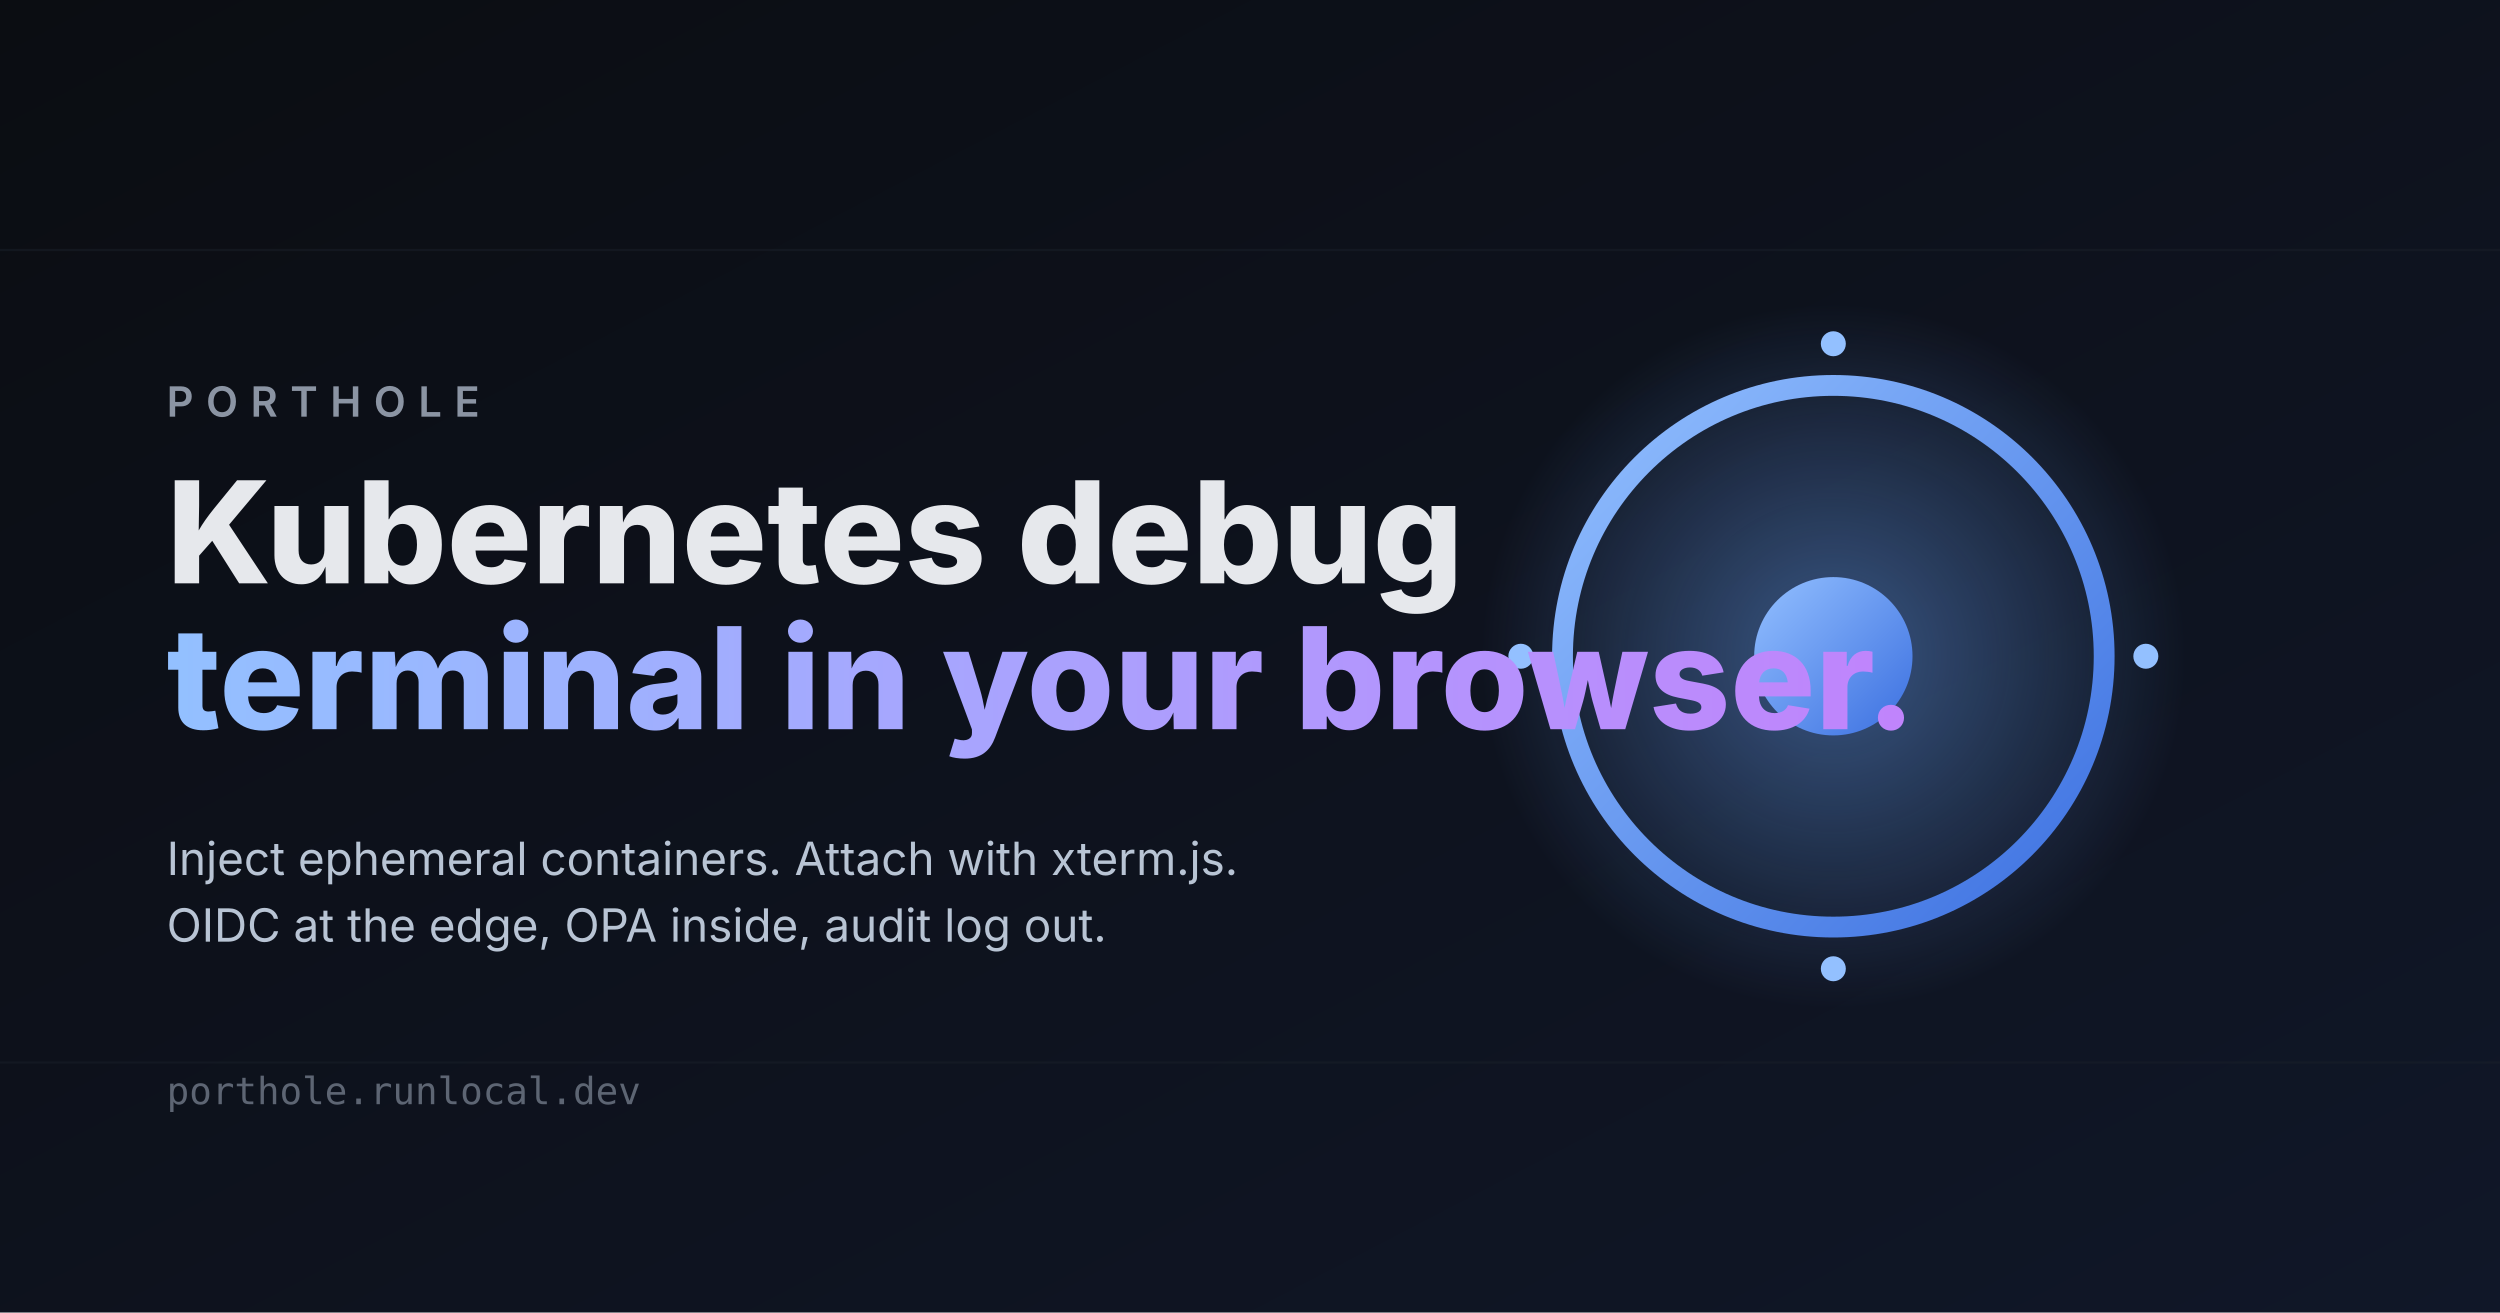
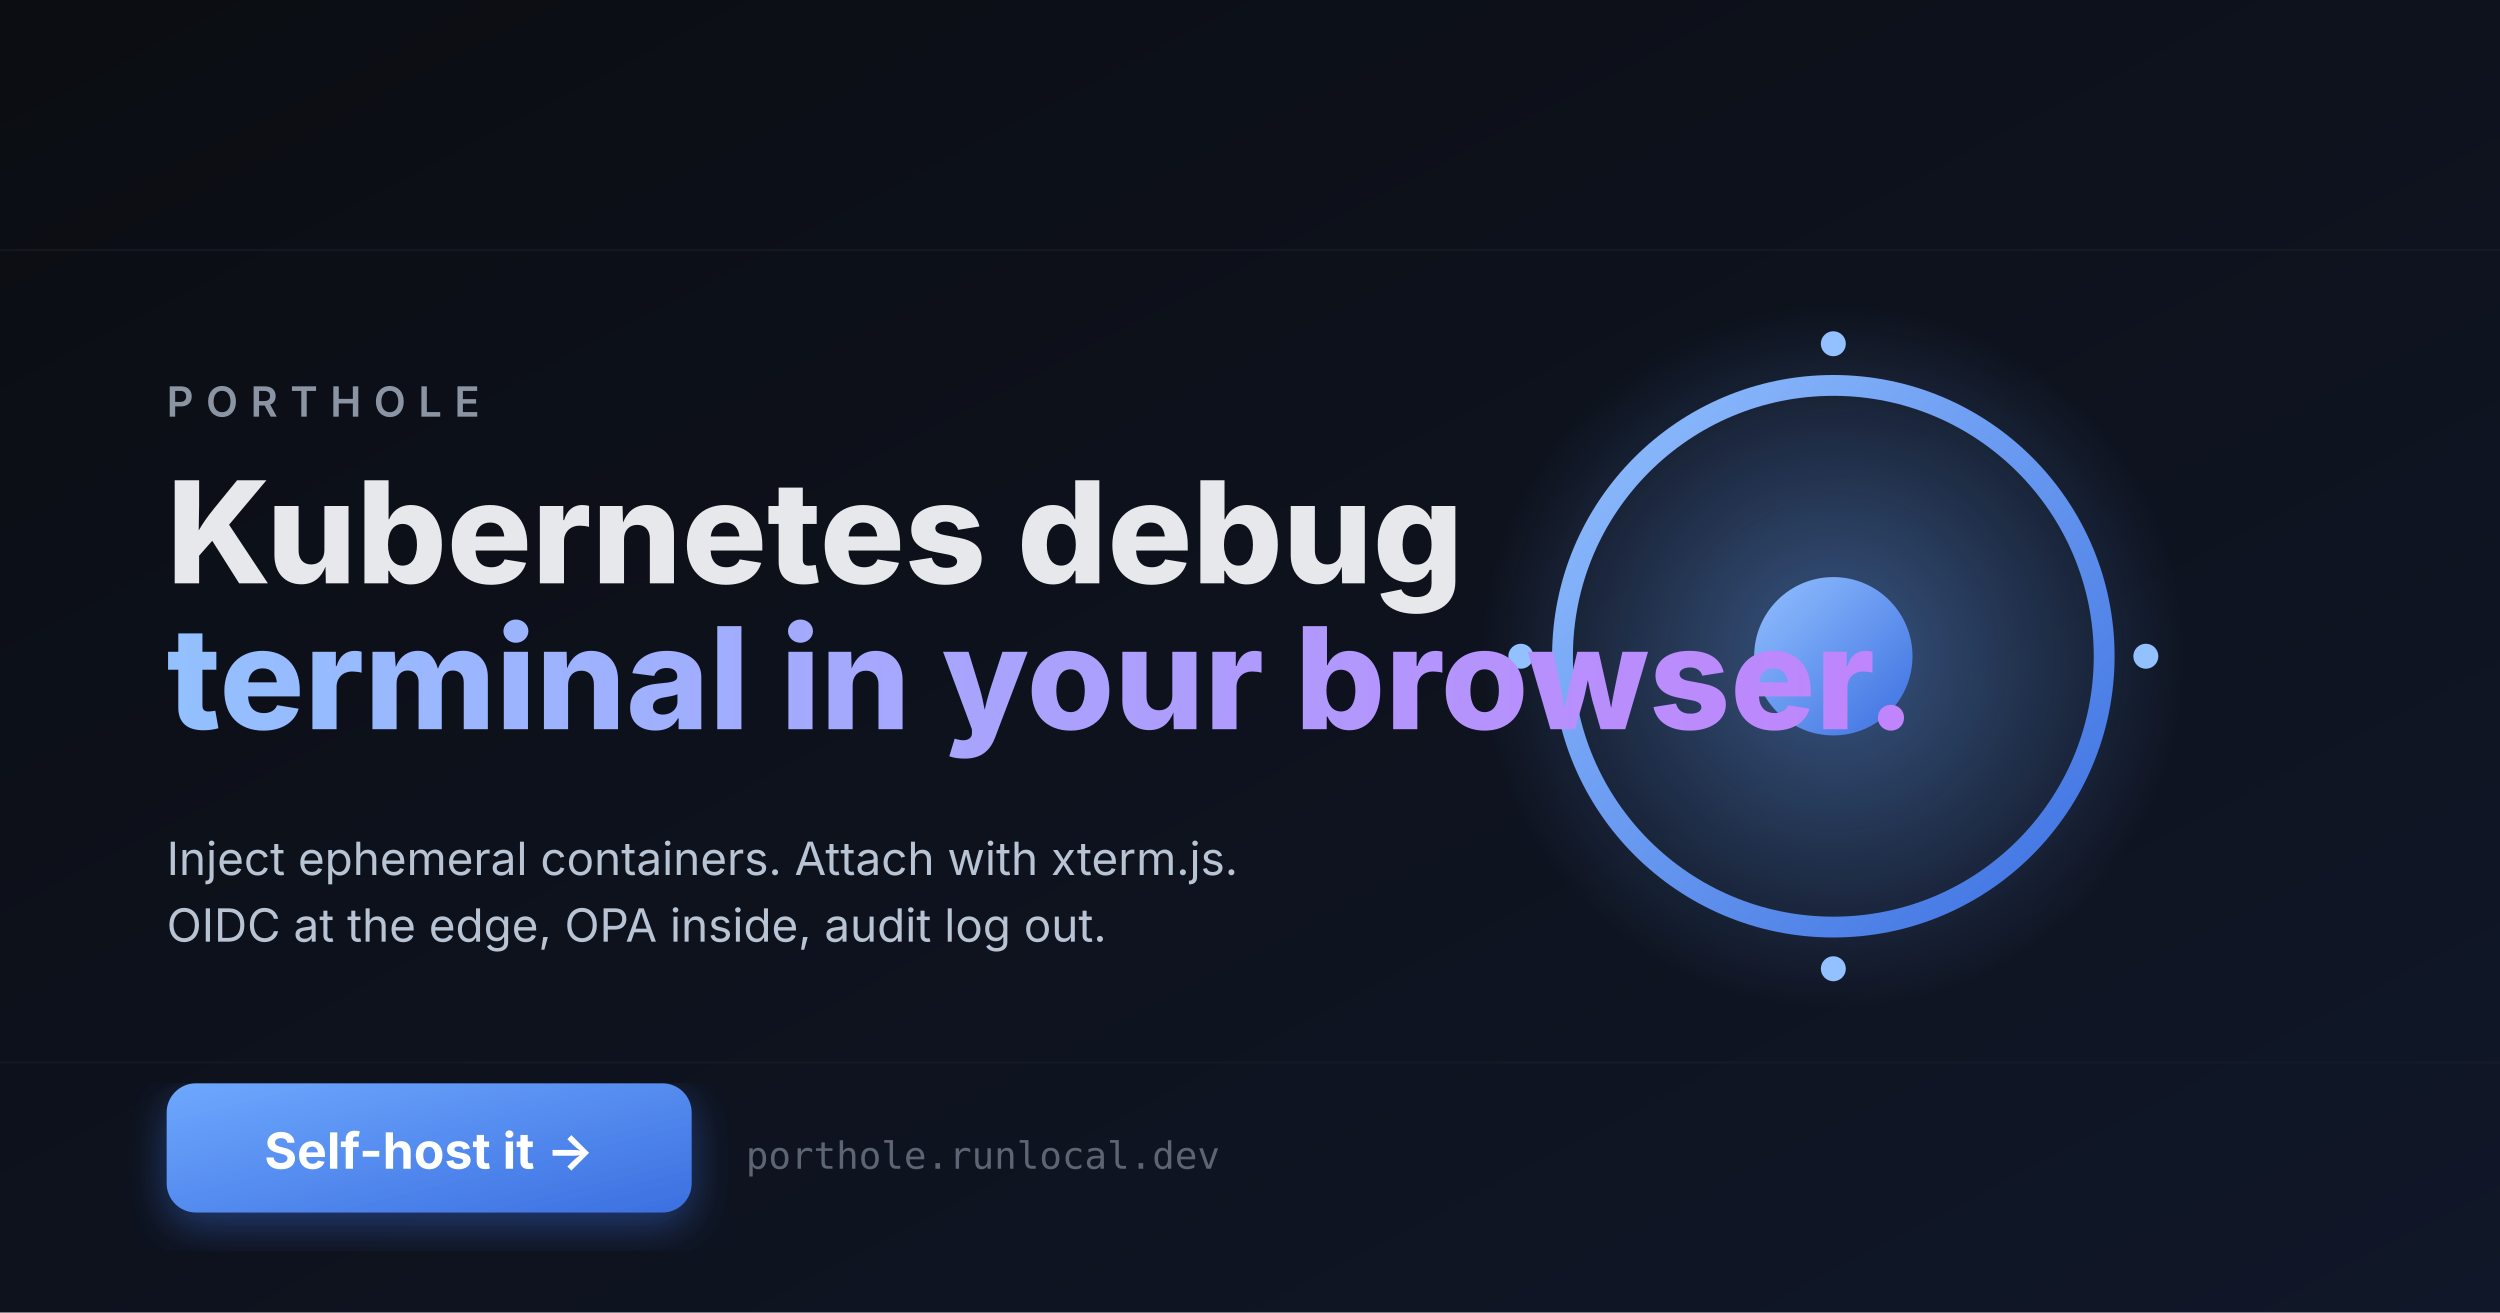
<svg xmlns="http://www.w3.org/2000/svg" viewBox="0 0 1200 630" width="1200" height="630" font-family="-apple-system, BlinkMacSystemFont, 'SF Pro Display', Inter, system-ui, sans-serif">
  <defs>
    <linearGradient id="bg" x1="0" y1="0" x2="1" y2="1">
      <stop offset="0%" stop-color="#0b0d12" />
      <stop offset="100%" stop-color="#101728" />
    </linearGradient>
    <linearGradient id="ring" x1="0" y1="0" x2="1" y2="1">
      <stop offset="0%" stop-color="#93c0ff" />
      <stop offset="100%" stop-color="#3b6fe0" />
    </linearGradient>
    <radialGradient id="glow" cx="0.5" cy="0.5" r="0.5">
      <stop offset="0%" stop-color="#6ea8fe" stop-opacity="0.45" />
      <stop offset="100%" stop-color="#6ea8fe" stop-opacity="0" />
    </radialGradient>
    <linearGradient id="grad-h" x1="0" y1="0" x2="1" y2="0">
      <stop offset="0%" stop-color="#93c0ff" />
      <stop offset="100%" stop-color="#c084fc" />
    </linearGradient>
+     <linearGradient id="cta" x1="0" y1="0" x2="1" y2="1">
+       <stop offset="0%" stop-color="#6ea8fe" />
+       <stop offset="100%" stop-color="#3b6fe0" />
+     </linearGradient>
+     <filter id="cta-shadow" x="-10%" y="-10%" width="120%" height="140%">
+       <feDropShadow dx="0" dy="6" stdDeviation="10" flood-color="#3b6fe0" flood-opacity="0.45" />
+     </filter>
  </defs>
  <rect width="1200" height="630" fill="url(#bg)" />
  <g stroke="#1a1f29" stroke-width="1" opacity="0.5">
    <line x1="0" y1="120" x2="1200" y2="120" />
    <line x1="0" y1="510" x2="1200" y2="510" />
  </g>
  <g transform="translate(880, 315)">
    <circle r="170" fill="url(#glow)" />
    <circle r="130" fill="none" stroke="url(#ring)" stroke-width="10" />
    <circle r="38" fill="url(#ring)" />
    <g fill="#93c0ff">
      <circle cx="0" cy="-150" r="6" />
      <circle cx="0" cy="150" r="6" />
      <circle cx="-150" cy="0" r="6" />
      <circle cx="150" cy="0" r="6" />
    </g>
  </g>
  <g transform="translate(80, 200)">
    <text font-size="20" letter-spacing="6" fill="#8b94a3" font-weight="600">PORTHOLE</text>
    <text y="80" font-size="68" font-weight="800" fill="#e6e8ec">Kubernetes debug</text>
    <text y="150" font-size="68" font-weight="800" fill="url(#grad-h)">terminal in your browser.</text>
    <text y="220" font-size="22" fill="#b8c4d4" font-weight="400">Inject ephemeral containers. Attach with xterm.js.</text>
    <text y="252" font-size="22" fill="#b8c4d4" font-weight="400">OIDC at the edge, OPA inside, audit log out.</text>
-     <text y="330" font-size="18" fill="#5d6573" font-family="ui-monospace, 'SF Mono', Menlo, monospace">porthole.runlocal.dev</text>
+     <g transform="translate(0, 320)">
+       <rect width="252" height="62" rx="14" fill="url(#cta)" filter="url(#cta-shadow)" />
+       <text x="126" y="41" text-anchor="middle" font-size="24" font-weight="700" fill="#ffffff">Self-host it →</text>
+       <text x="278" y="41" font-size="18" fill="#5d6573" font-family="ui-monospace, 'SF Mono', Menlo, monospace">porthole.runlocal.dev</text>
+     </g>
  </g>
</svg>
